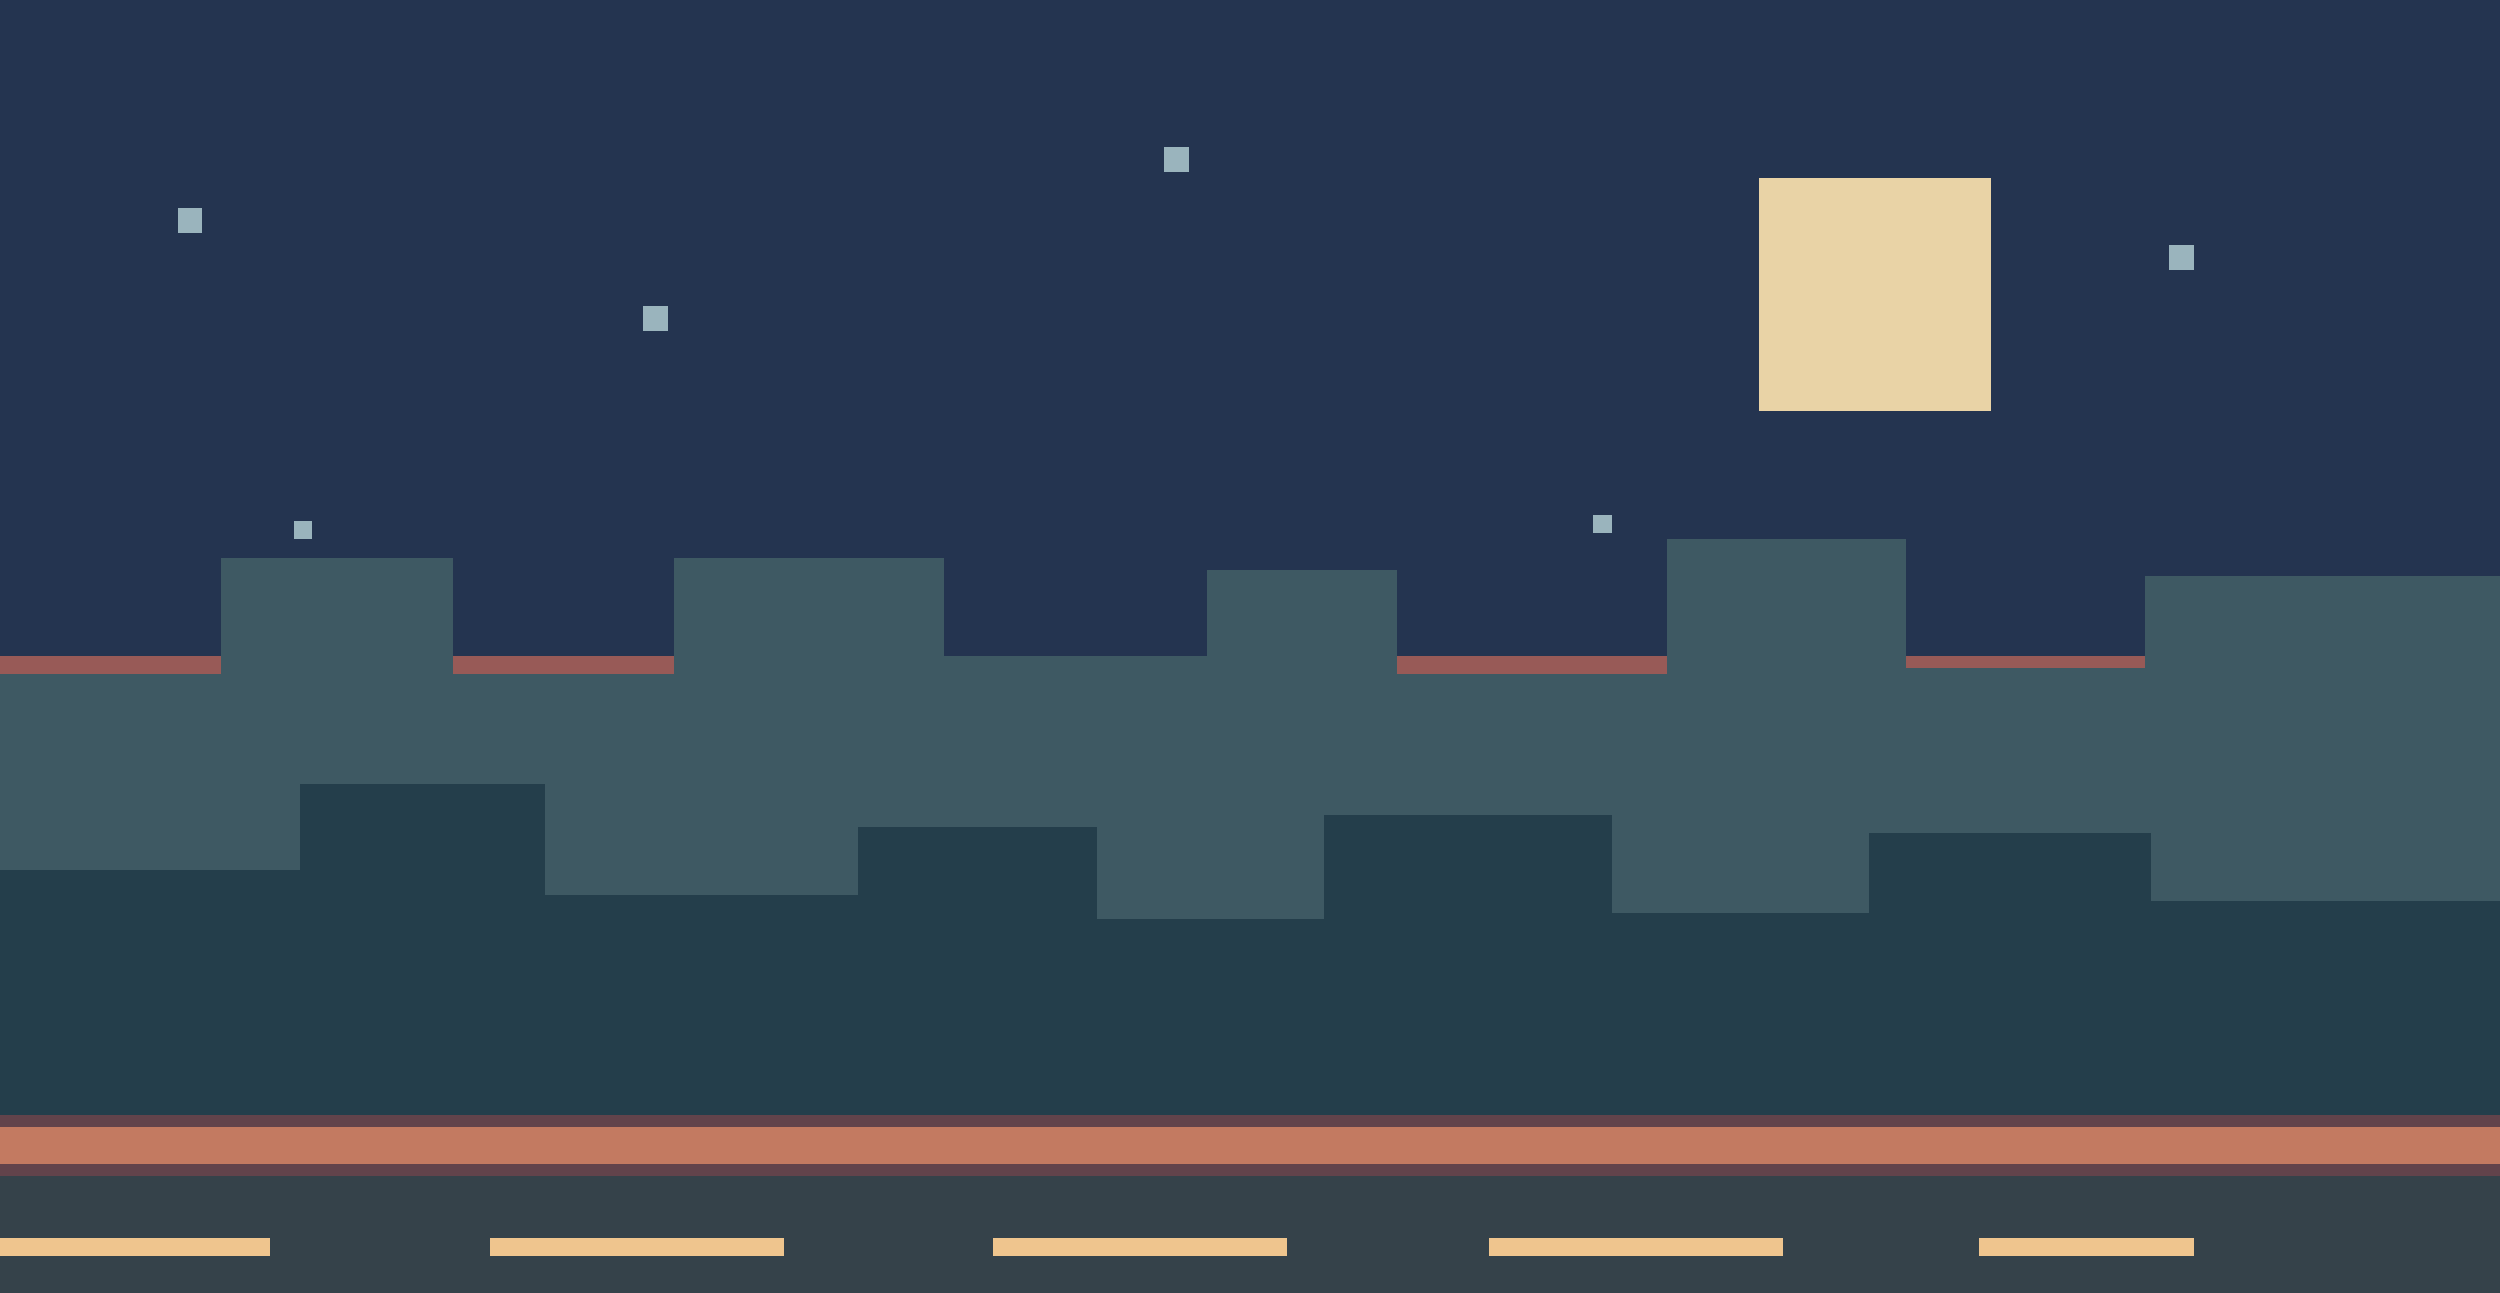
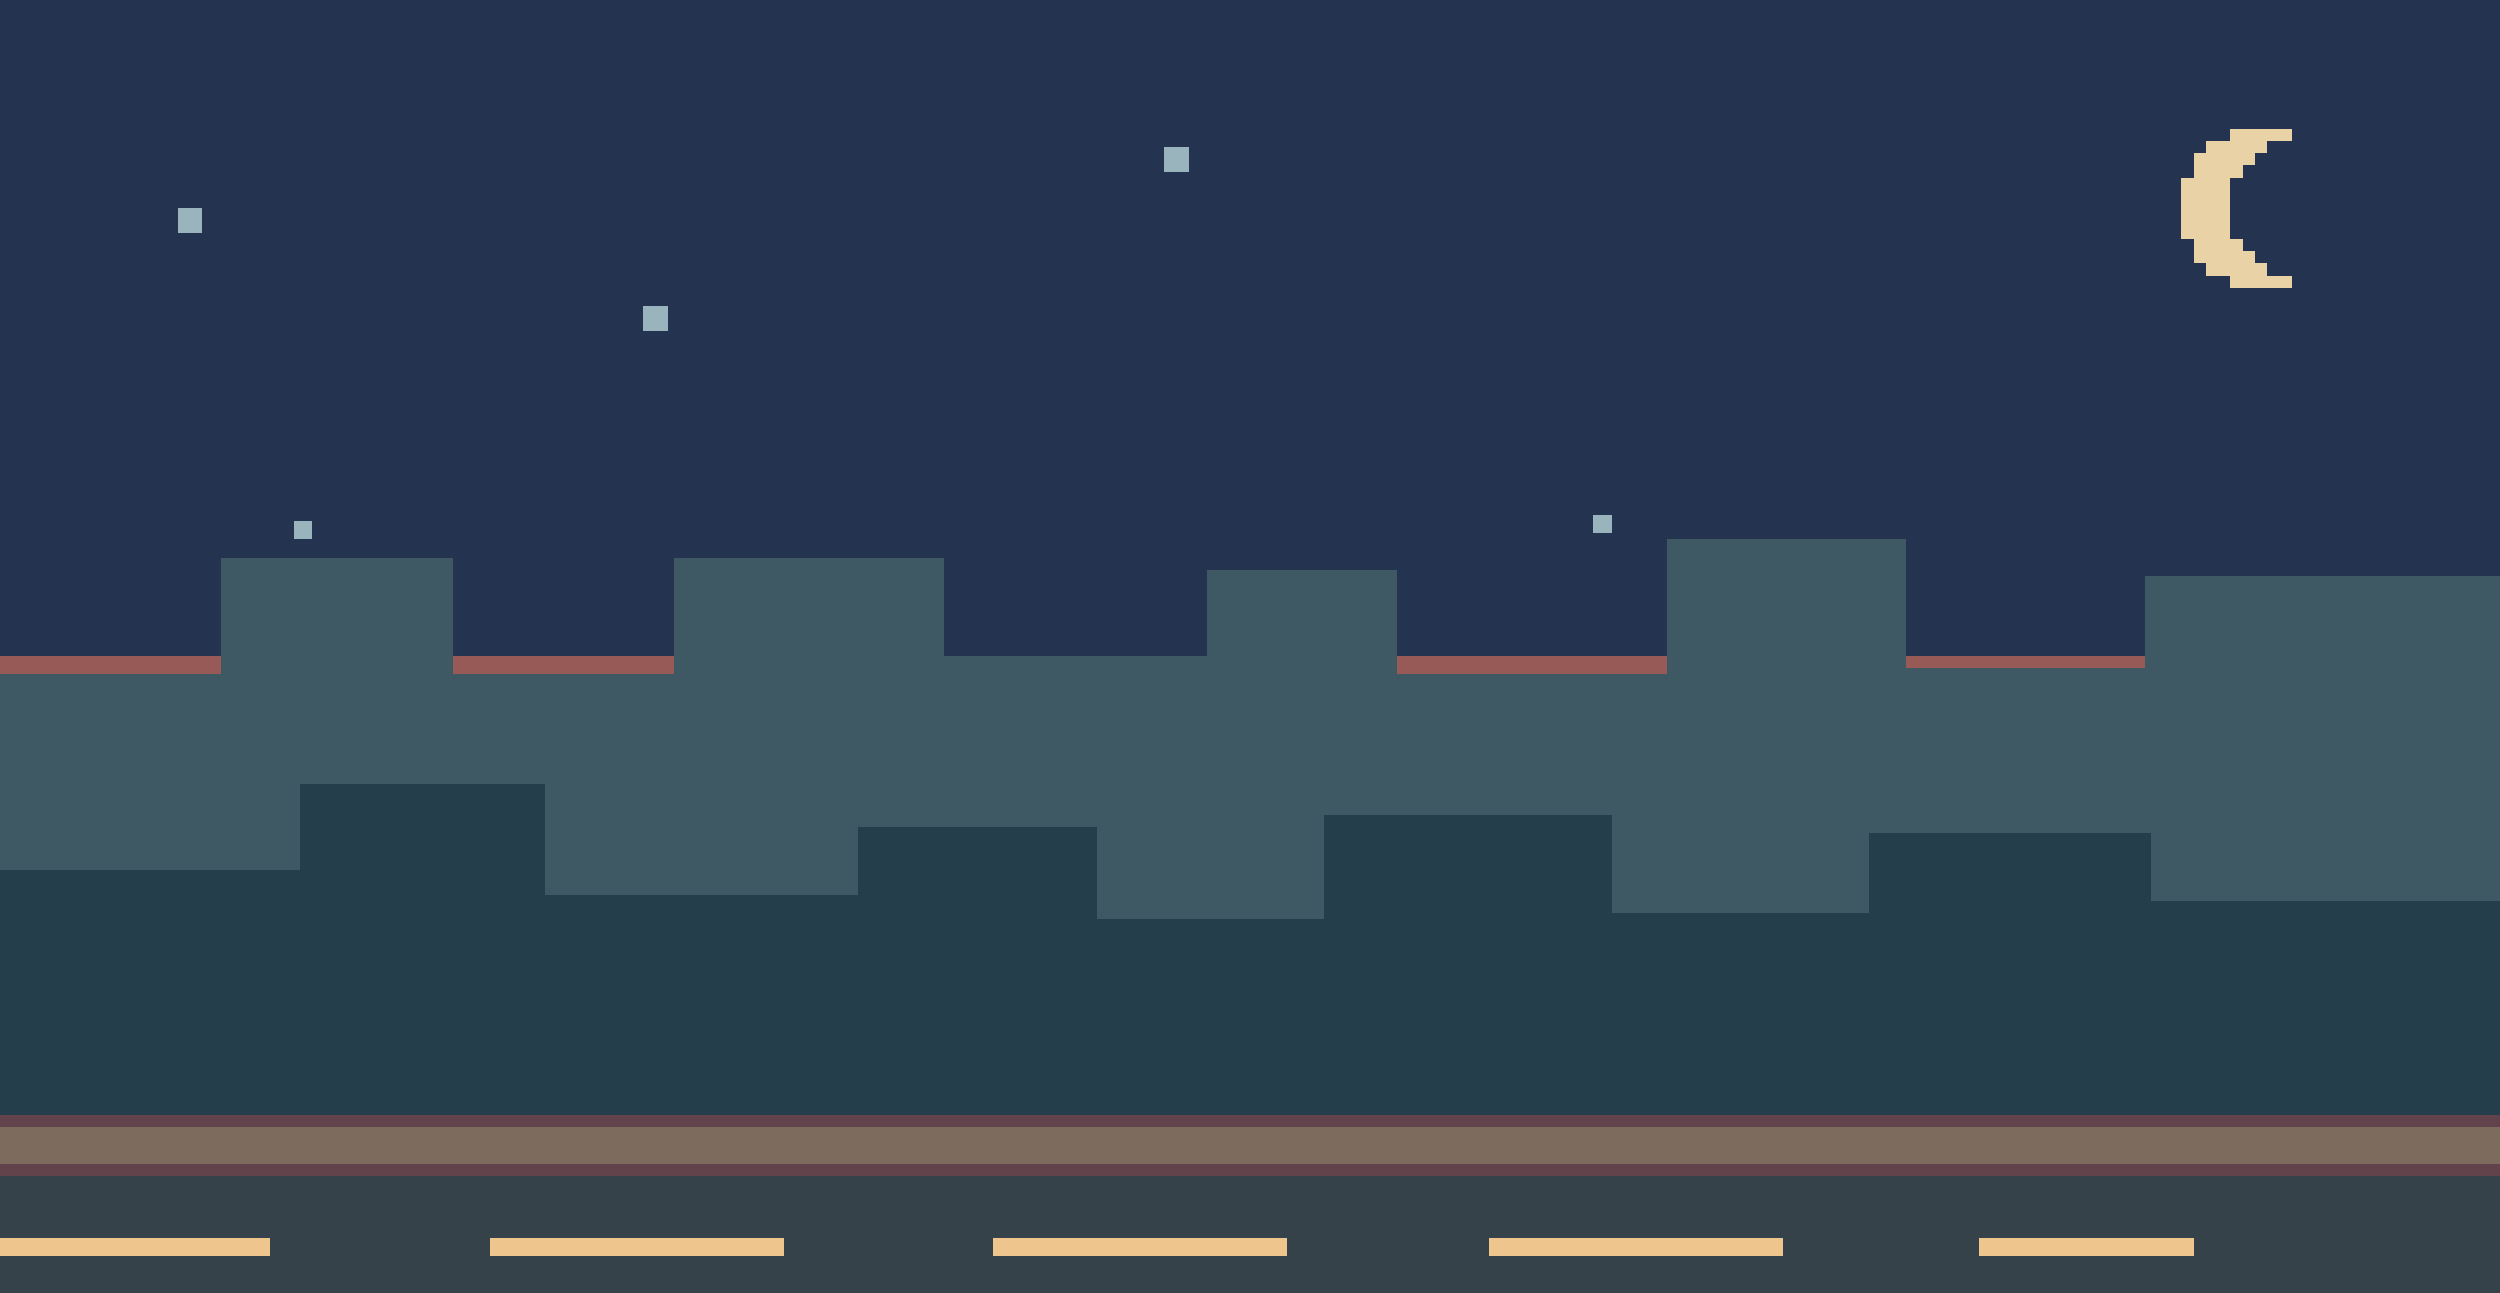
<svg xmlns="http://www.w3.org/2000/svg" width="408" height="211" shape-rendering="crispEdges" viewBox="0 0 408 211" preserveAspectRatio="none">
  <rect width="408" height="211" fill="#243450" />
-   <rect x="287" y="29" width="38" height="38" fill="#e9d3a6" />
-   <path fill="#9ab4bd" d="M29 34h4v4h-4zm76 16h4v4h-4zm85-26h4v4h-4zm164 16h4v4h-4zm-94 44h3v3h-3zM48 85h3v3h-3z" />
+   <path fill="#e9d3a6" d="M364 21h10v2h-10zM360 23h10v2h-10zM358 25h10v2h-10zM358 27h8v2h-8zM356 29h8v2h-8zM356 31h8v2h-8zM356 33h8v2h-8zM356 35h8v2h-8zM356 37h8v2h-8zM358 39h8v2h-8zM358 41h10v2h-10zM360 43h10v2h-10zM364 45h10v2h-10z" />
+   <path fill="#9ab4bd" d="M29 34h4v4h-4zM105 50h4v4h-4zM190 24h4v4h-4zM260 84h3v3h-3zM48 85h3v3h-3z" />
  <rect y="107" width="408" height="104" fill="#985a57" />
  <path fill="#3e5963" d="M0 149v-39h36v-19h38v19h36V91h44v16h43V93h31v17h44V88h39v21h39V94h58v117H0z" />
  <path fill="#243e4b" d="M0 164v-22h49v-14h40v18h51v-11h39v15h37v-17h47v16h42v-13h46v11h57v64H0z" />
  <path fill="#62434b" d="M0 182h408v29H0z" />
-   <path fill="#c37a61" d="M0 184h408v6H0z" />
+   <path fill="#7d6b5e" d="M0 184h408v6H0z" />
  <path fill="#35424a" d="M0 192h408v19H0z" />
  <path fill="#efc58e" d="M0 202h44v3H0zm80 0h48v3H80zm82 0h48v3h-48zm81 0h48v3h-48zm80 0h35v3h-35z" />
</svg>
